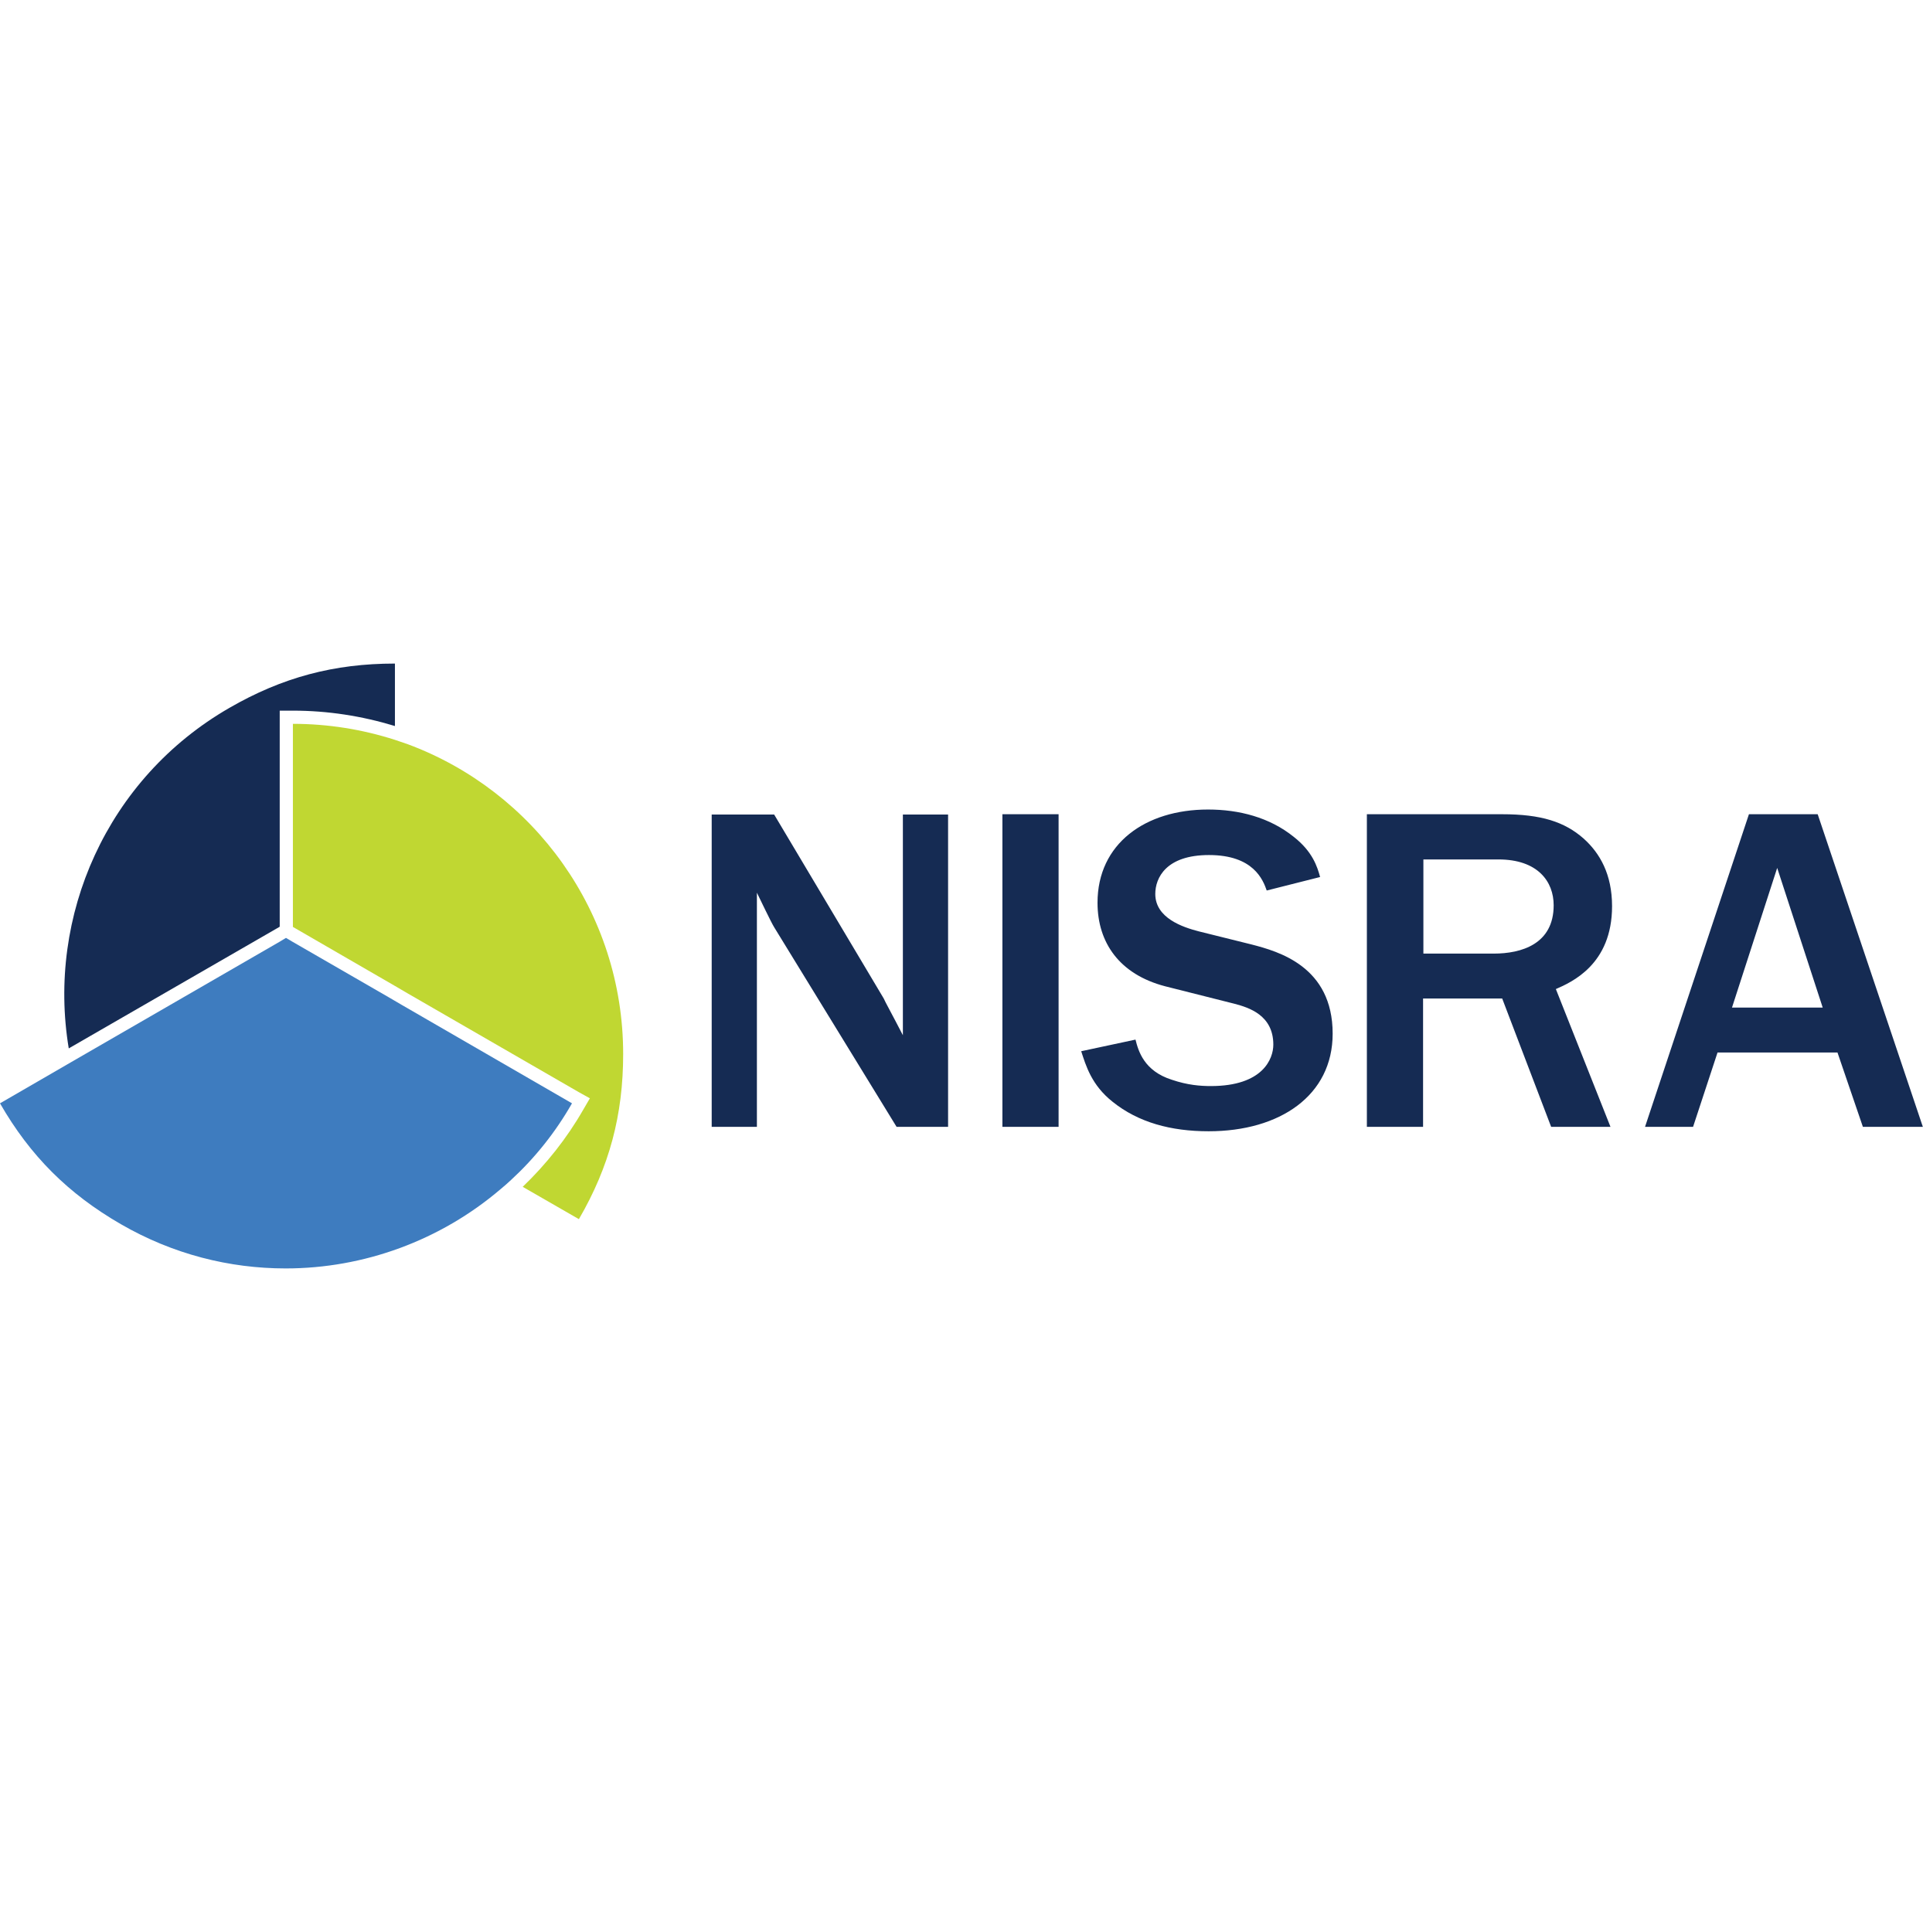
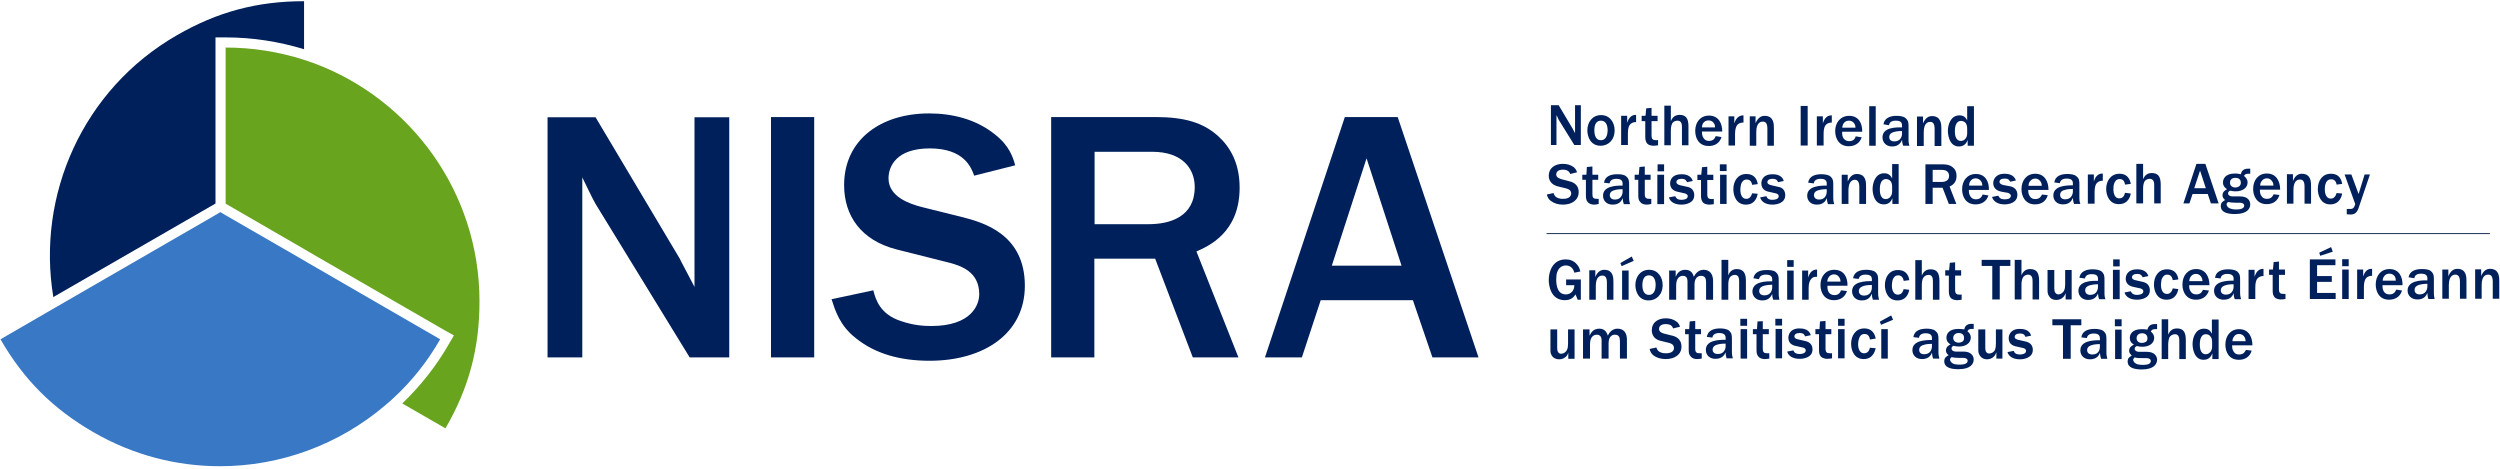
- <svg xmlns="http://www.w3.org/2000/svg" version="1.2" viewBox="0 0 612.5 615.5" width="612.5" height="615.5" id="svg9">
-   <defs id="defs9" />
-   <style id="style1">.a{fill:#152b53}.b{fill:none;stroke:#152b53;stroke-width:.4}.c{fill:#3e7cbf}.d{fill:#c0d732}</style>
-   <g id="g1" transform="translate(0,211.4)">
-     <path class="c" d="m 0,140.1 c 9.6,16.7 21.7,28.8 38.5,38.5 16.6,9.6 34.6,14.1 52.5,14.1 24.9,0 49.3,-8.9 68.5,-25.3 q 1.7,-1.4 3.3,-2.9 c 7.5,-6.9 14.1,-15.1 19.4,-24.4 l -54.3,-31.4 -4.1,-2.4 -30.5,-17.6 -2.2,-1.3 -2,1.2 -66.3,38.3 -3.8,2.2 z" id="path6" />
-     <path class="a" d="m 89,83.9 0.1,-0.1 V 19.2 15 h 4.2 c 11.1,0 22,1.7 32.5,4.9 V 0 C 106.4,0 89.9,4.4 73.1,14.1 34,36.6 14.9,80.5 21.9,122.6 Z" id="path7" />
-     <path class="d" d="M 129.9,25.7 Q 127.8,25 125.8,24.3 C 115.5,21 104.6,19.2 93.3,19.2 v 64.7 l 32.5,18.8 4.1,2.4 54.4,31.4 3.6,2 -2.1,3.6 c -5.2,9.1 -11.8,17.4 -19.3,24.6 l 17.9,10.3 c 9.7,-16.7 14.1,-33.2 14.1,-52.6 0,-45.2 -28.5,-83.8 -68.6,-98.7 z" id="path8" />
-     <path fill-rule="evenodd" class="a" d="M 302,147.6 H 285.6 L 246.6,84 c -1,-1.6 -4.6,-9.2 -5.5,-11 v 74.6 H 226.7 V 48.1 h 19.9 l 34.9,58.6 c 0.3,0.8 2.7,5.1 6.1,11.7 V 48.1 H 302 Z m 17.3,0 V 48 h 17.9 v 99.6 z m 42.4,-27.8 c 0.9,3.6 2.7,10 11.6,12.8 5,1.7 9.1,2 12.4,2 16.6,0 19.9,-8.7 19.9,-13.2 0,-9.4 -7.8,-11.8 -12.3,-13 l -22.2,-5.6 C 356.6,99 349.6,88.9 349.6,76.2 c 0,-18.8 15.2,-29.7 35.2,-29.7 9.9,0 19.6,2.5 27.3,8.7 6,4.7 7.5,9.5 8.4,12.8 l -17,4.3 C 402.3,68.9 399.3,61 385.1,61 371.4,61 368,68.3 368,73.4 c 0,7.7 8.8,10.6 13.8,11.9 l 16.9,4.2 c 8.5,2.2 25.8,7 25.8,28.4 0,19.7 -16.8,31.1 -39.5,31.1 -12,0 -22.4,-2.8 -30.6,-9.4 -6.7,-5.3 -8.5,-11.5 -10,-16.1 z m 132.4,27.8 -15.6,-40.9 h -25.2 v 40.9 H 435.4 V 48 h 43.1 c 12.4,0 19.9,2.4 26,7.8 5.1,4.6 9,11.3 9,21.5 0,18.6 -12.9,24.2 -17.9,26.4 L 513,147.6 Z M 453.4,92.4 h 22.4 c 8.8,0 19.1,-3 19.1,-15.4 0,-7.5 -5,-14.6 -17.6,-14.6 h -23.9 z m 159.1,55.2 h -19.1 l -8.1,-23.7 h -38.2 l -7.8,23.7 H 524 L 557.1,48 H 579 Z m -31.9,-38 -14.5,-44.5 -14.4,44.5 z" id="path9" />
-   </g>
+ <svg xmlns="http://www.w3.org/2000/svg" version="1.2" viewBox="0 0 1036 194" width="1036" height="194">
+   <style>.a{fill:#00205b}.b{fill:none;stroke:#152b53;stroke-width:.4}.c{fill:#3878c5}.d{fill:#68a41e}
+   </style>
+   <path fill-rule="evenodd" class="a" d="m641 80.6c0.2 0.7 0.5 1.8 1.6 2.6 1.4 1.1 3.1 1.6 5.1 1.6 3.7 0 6.5-1.9 6.5-5.2 0-3.5-2.9-4.3-4.3-4.6l-2.7-0.7c-0.9-0.3-2.3-0.7-2.3-2 0-0.8 0.5-2 2.8-2 2.3 0 2.8 1.3 3 1.8l2.8-0.7c-0.1-0.5-0.4-1.3-1.3-2.1-1.3-1-2.9-1.4-4.6-1.4-3.3 0-5.8 1.8-5.8 4.9 0 2.1 1.2 3.7 3.6 4.4l3.7 0.9c0.7 0.2 2 0.6 2 2.1 0 0.8-0.6 2.2-3.3 2.2-0.5 0-1.2 0-2.1-0.3-1.4-0.5-1.7-1.5-1.9-2.1zm21.5 1.8c-0.3 0-0.4 0-0.6 0-1.5 0-2-0.3-2-2v-5.9h2.4v-2.1h-2.4v-3.4l-2.3 0.2-0.2 3.2h-1.7v2.1h1.5v6.3c0 1.4 0.1 2.2 0.8 3 0.6 0.7 1.7 1 2.6 1 0.5 0 1.3-0.1 1.9-0.3zm12.6-5.8c0-1.5 0-2.5-1.2-3.5-0.9-0.8-2.4-0.9-3.7-0.9-2.5 0-5.1 0.7-5.5 3.5l2.3 0.3c0.1-0.5 0.4-1.9 2.8-1.9 1.3 0 2.6 0.3 2.6 1.9v0.9c-2.6 0-8.1 0.1-8.1 4.2 0 2 1.4 3.7 4 3.7 2.9 0 3.8-1.8 4.1-2.7 0.1 1 0.2 1.5 0.5 2.5h2.6c-0.1-0.4-0.4-1.3-0.4-2.5zm-2.7 2.9c0 0.9-0.5 3.2-3.2 3.2-1.9 0-2.1-1.4-2.1-1.8 0-1.6 1.5-2 2-2.1 0.5-0.2 1.6-0.4 3.3-0.4zm11.9 2.9c-0.3 0-0.5 0-0.7 0-1.4 0-2-0.3-2-2v-5.9h2.4v-2.1h-2.4v-3.4l-2.2 0.2-0.3 3.2h-1.7v2.1h1.5v6.3c0 1.4 0.1 2.2 0.9 3 0.5 0.7 1.6 1 2.6 1 0.5 0 1.3-0.1 1.9-0.3zm5.3 2.2v-12.2h-2.8v12.2zm0-13.6v-2.9h-2.7v2.9zm2 10.8c0.5 1.8 2.3 3 5.2 3 1.7 0 5.3-0.6 5.3-3.9 0-1.9-1.1-3.2-3-3.5l-2.7-0.6c-0.9-0.2-1.7-0.6-1.7-1.3 0-0.8 0.7-1.4 2.2-1.4 1.7 0 2 1 2.2 1.4l2.4-0.5c-0.8-2.5-3.3-2.8-4.7-2.8-4 0-4.7 2.5-4.7 3.8 0 2.9 2.6 3.4 3.7 3.6l2.2 0.5c0.5 0.1 1.4 0.4 1.4 1.2 0 1.4-2 1.5-2.6 1.5-1.9 0-2.3-0.9-2.6-1.5zm18.6 0.6c-0.3 0.1-0.5 0.1-0.7 0.1-1.4 0-2-0.3-2-2v-5.9h2.5v-2.2h-2.5v-3.3l-2.2 0.2-0.3 3.1h-1.6v2.2h1.5v6.3c0 1.3 0.1 2.1 0.8 3 0.5 0.6 1.7 0.9 2.6 0.9 0.5 0 1.3-0.1 1.9-0.2zm5.3 2.1v-12.1h-2.7v12.1zm0-13.6v-2.8h-2.8v2.8zm10.6 9.2c-0.4 1.3-1.1 2.3-2.4 2.3-2.5 0-2.5-3.3-2.5-3.8 0-0.6 0.1-1.5 0.3-2.3 0.3-0.7 0.8-1.9 2.3-1.9 1.2 0 2 0.6 2.3 2.2l2.3-0.3c-0.1-0.9-0.7-4.2-4.7-4.2-3.6 0-5.4 3-5.4 6.3 0 2.8 1.3 6.4 5.2 6.4 3.9 0 4.7-3.4 4.9-4.5zm3.3 1.7c0.5 1.8 2.3 3 5.1 3 1.7 0 5.3-0.6 5.3-3.9 0-1.9-1-3.2-3-3.5l-2.6-0.6c-1-0.2-1.8-0.6-1.8-1.3 0-0.8 0.7-1.4 2.2-1.4 1.7 0 2.1 1 2.2 1.4l2.4-0.5c-0.7-2.5-3.3-2.8-4.7-2.8-3.9 0-4.6 2.5-4.6 3.8 0 2.9 2.5 3.4 3.7 3.6l2.2 0.5c0.5 0.1 1.3 0.4 1.3 1.2 0 1.4-2 1.5-2.6 1.5-1.9 0-2.3-0.9-2.5-1.5zm30.3-5.2c0-1.5 0-2.4-1.2-3.5-0.9-0.7-2.4-0.9-3.7-0.9-2.5 0-5.1 0.7-5.5 3.5l2.3 0.3c0.1-0.5 0.4-1.9 2.8-1.9 1.3 0 2.6 0.3 2.6 1.9v0.9c-2.6 0-8.1 0.1-8.1 4.2 0 2 1.4 3.7 4 3.7 2.9 0 3.8-1.8 4.1-2.7 0.1 1 0.2 1.5 0.5 2.5h2.6c-0.1-0.4-0.4-1.3-0.4-2.5zm-2.7 2.9c0 0.9-0.5 3.2-3.1 3.2-2 0-2.2-1.4-2.2-1.8 0-1.6 1.5-2 2-2.1 0.6-0.2 1.6-0.4 3.3-0.4zm6.2 5h2.8v-5.7c0-4.1 2.1-4.3 2.7-4.3 0.4 0 1.8 0.1 1.8 2.9v7.1h2.8v-7.2c0-1.6 0.1-5.2-3.9-5.2-2.3 0-3.2 2.1-3.7 3.1v-2.8h-2.5zm23.6 0v-16.5h-2.7v6c-0.8-1.8-2.1-2.2-3.3-2.2-3.7 0-4.8 4.1-4.8 6.5 0 1.3 0.4 6.4 4.7 6.4 2.4 0 3.2-1.8 3.5-2.6v2.4zm-2.7-5.1c0 1.9-1.3 3.1-2.6 3.1-2.5 0-2.5-3.2-2.5-4.1 0-1 0.1-4.2 2.6-4.2 0.6 0 1.4 0.3 1.9 0.9 0.4 0.7 0.6 1.2 0.6 2.2zm26.6 5.1l-2.8-7.2c0.8-0.4 2.9-1.3 2.9-4.4 0-1.7-0.6-2.8-1.5-3.5-1-0.9-2.2-1.3-4.3-1.3h-7.1v16.4h3v-6.7h4.1l2.6 6.7zm-9.8-14.1h3.9c2.1 0 2.9 1.2 2.9 2.5 0 2-1.7 2.5-3.1 2.5h-3.7zm20.7 10.2c-0.3 0.7-0.8 2-2.8 2-1 0-1.7-0.4-2.2-1.1-0.7-1-0.7-2-0.7-2.8h8.3c0.1-3.5-1.5-6.6-5.4-6.6-3.6 0-5.7 2.8-5.7 6.3 0 3.1 1.5 6.3 5.6 6.3 2.3 0 4.5-1.1 5.3-3.7zm-5.6-3.7c0-0.6 0.1-1.2 0.5-1.8q0.8-1.2 2.2-1.2c1 0 1.7 0.5 2.2 1.1 0.5 0.7 0.5 1.3 0.6 1.9zm9.5 4.7c0.5 1.8 2.3 3.1 5.2 3.1 1.7 0 5.3-0.6 5.3-4 0-1.9-1.1-3.1-3-3.5l-2.7-0.5c-0.9-0.2-1.7-0.6-1.7-1.3 0-0.9 0.7-1.4 2.2-1.4 1.7 0 2 0.9 2.2 1.3l2.4-0.5c-0.8-2.5-3.3-2.8-4.7-2.8-3.9 0-4.7 2.6-4.7 3.9 0 2.8 2.6 3.4 3.7 3.6l2.3 0.4c0.4 0.1 1.3 0.5 1.3 1.2 0 1.5-2 1.5-2.6 1.5-1.9 0-2.3-0.9-2.6-1.5zm20.7-1c-0.3 0.6-0.8 1.9-2.8 1.9-0.9 0-1.7-0.3-2.2-1.1-0.7-0.9-0.7-1.9-0.7-2.7h8.4c0-3.5-1.6-6.7-5.5-6.7-3.6 0-5.7 2.8-5.7 6.4 0 3 1.6 6.3 5.6 6.3 2.4 0 4.5-1.1 5.3-3.8zm-5.6-3.6c0.1-0.7 0.1-1.2 0.6-1.8q0.8-1.2 2.2-1.2c0.9 0 1.6 0.4 2.1 1.1 0.5 0.7 0.6 1.2 0.6 1.9zm21.1-0.5c0-1.5 0-2.5-1.3-3.5-0.8-0.7-2.3-0.9-3.7-0.9-2.4 0-5 0.7-5.4 3.5l2.3 0.3c0.1-0.5 0.4-1.9 2.8-1.9 1.3 0 2.6 0.3 2.6 1.9v0.9c-2.6 0-8.1 0.1-8.1 4.2 0 2 1.4 3.7 4 3.7 2.9 0 3.7-1.8 4.1-2.7 0.1 1 0.1 1.5 0.5 2.5h2.6c-0.2-0.4-0.4-1.3-0.4-2.5zm-2.7 2.9c0 0.9-0.5 3.2-3.2 3.2-1.9 0-2.1-1.4-2.1-1.8 0-1.6 1.4-2 2-2.1 0.5-0.2 1.6-0.4 3.3-0.4zm6.2 5h2.8v-4.9c0-1.9 0.4-3.1 0.9-3.6 0.9-1 1.9-1 2.5-1v-3c-2.6-0.1-3.4 2.4-3.7 3.3v-2.9h-2.5zm15.4-4.5c-0.3 1.4-1 2.3-2.4 2.3-2.4 0-2.4-3.3-2.4-3.8 0-0.5 0-1.5 0.3-2.3 0.2-0.6 0.7-1.9 2.3-1.9 1.2 0 2 0.7 2.2 2.3l2.4-0.3c-0.2-1-0.8-4.2-4.7-4.2-3.6 0-5.5 3-5.5 6.3 0 2.8 1.4 6.3 5.2 6.3 4 0 4.8-3.3 5-4.4zm4.7 4.4h2.8v-5.8c0-1.4 0.1-2.2 0.5-3.1 0.3-0.8 1.3-1.3 2.2-1.3 1.9 0 1.9 1.8 1.9 2.8v7.4h2.7v-7.8c0-3.4-1.1-4.8-3.8-4.8-2.4 0-3.2 1.9-3.5 2.6v-6.4h-2.8zm28.6-16.4h-3.7l-5.4 16.4h2.5l1.3-3.9h6.3l1.3 3.9h3.2zm-4.6 10.1l2.4-7.3 2.4 7.3zm23.2-8.1h-0.8c-0.8 0-1.4 0.1-2 0.5-0.5 0.3-0.9 0.9-1.1 1.8-0.7-0.1-1.3-0.3-2.4-0.3-4.2 0-5 2.4-5 3.7 0 1.7 1.1 2.4 1.7 2.8-0.6 0.3-1.9 1-1.9 2.5 0 0.9 0.4 1.4 1.1 2-0.9 0.5-1.8 1-1.8 2.5 0 2.6 2.7 3.3 5.9 3.3 5.2 0 6.3-2.4 6.3-4 0-1.6-1.1-3.3-4.1-3.3h-3.1c-1.6 0-2-0.8-2-1.2 0-0.8 0.5-1 0.9-1.2 0.8 0.2 1.4 0.3 2.2 0.3 3 0 5-1.5 5-3.7 0-1.3-0.8-2.1-1.5-2.7 0.4-0.7 0.9-0.9 1.8-0.9h0.8zm-3.9 5.7c0 0.6-0.1 1.2-0.8 1.7-0.3 0.2-0.9 0.4-1.5 0.4-1.5 0-2.2-1-2.2-2 0-0.9 0.5-2 2.3-2 1.7 0 2.2 1.1 2.2 1.9zm-5.9 9.1c0-0.4 0.2-0.6 0.6-1 0.8 0.2 2 0.3 3 0.3h1.9c0.8 0 1.8 0.3 1.8 1.2 0 1.4-2 1.6-3.2 1.6-0.6 0-1.4 0-2.3-0.3-1-0.2-1.8-1-1.8-1.8zm19.5-4.2c-0.3 0.6-0.8 1.9-2.8 1.9-0.9 0-1.7-0.3-2.2-1.1-0.7-0.9-0.7-1.9-0.7-2.7h8.4c0-3.5-1.6-6.7-5.5-6.7-3.6 0-5.7 2.8-5.7 6.4 0 3 1.6 6.3 5.6 6.3 2.4 0 4.5-1.1 5.3-3.8zm-5.6-3.6c0.1-0.7 0.1-1.2 0.6-1.8q0.8-1.2 2.2-1.2c0.9 0 1.6 0.4 2.1 1.1 0.5 0.7 0.6 1.2 0.6 1.9zm11.1 7.5h2.7v-5.7c0-4.2 2.1-4.3 2.7-4.3 0.5 0 1.9 0 1.9 2.8v7.2h2.7v-7.2c0-1.6 0.1-5.2-3.9-5.2-2.2 0-3.2 2-3.6 3v-2.8h-2.5zm20.6-4.4c-0.4 1.3-1.1 2.3-2.4 2.3-2.5 0-2.5-3.4-2.5-3.8 0-0.6 0-1.5 0.3-2.3 0.2-0.7 0.8-1.9 2.3-1.9 1.2 0 2 0.6 2.3 2.2l2.3-0.3c-0.2-1-0.7-4.2-4.7-4.2-3.6 0-5.4 3-5.4 6.3 0 2.8 1.3 6.4 5.1 6.4 4 0 4.8-3.4 5-4.5zm13.8-7.7h-2.2l-2.5 8.1-3-8.1h-2.8l4.1 11.4c0.1 0.2 0.3 0.7 0.3 0.8 0 0.3-0.4 1.4-0.8 1.7-0.5 0.5-1.1 0.4-2.7 0.4v2.2q1.3 0.1 1.6 0.1c1.1 0 2.5-0.3 3.3-2.7z" />
+   <path fill-rule="evenodd" class="a" d="m655.1 60.1h-2.7l-6.5-10.5c-0.1-0.3-0.7-1.6-0.9-1.9v12.4h-2.3v-16.5h3.2l5.8 9.7c0.1 0.1 0.5 0.9 1 1.9v-11.6h2.4zm8.2 0.3c-4.1 0-5.5-3.6-5.5-6.4 0-3.3 2-6.3 5.7-6.3 3.6 0 5.6 3 5.6 6.3 0 4.1-2.7 6.4-5.8 6.4zm0.1-10.4c-2.2 0-2.7 2.1-2.7 4 0 0.7 0 4.1 2.7 4.1 2.5 0 2.8-2.9 2.8-4.1 0-2.1-0.7-4-2.8-4zm8.4-2h2.5v2.9c0.3-0.9 1.1-3.4 3.7-3.3v3c-0.6 0-1.6 0-2.5 1-0.5 0.5-0.9 1.7-0.9 3.6v4.9h-2.8zm15.3 12.2c-0.6 0.1-1.4 0.2-1.9 0.2-0.9 0-2.1-0.3-2.6-0.9-0.7-0.9-0.8-1.7-0.8-3v-6.3h-1.5v-2.2h1.6l0.3-3.1 2.2-0.2v3.3h2.5v2.2h-2.5v5.9c0 1.7 0.6 2 2 2 0.2 0 0.4 0 0.7-0.1zm2.6-16.4h2.7v6.4c0.3-0.7 1.1-2.6 3.6-2.6 2.6 0 3.7 1.4 3.7 4.8v7.8h-2.7v-7.4c0-1 0-2.8-1.9-2.8-0.9 0-1.9 0.5-2.2 1.3-0.4 0.9-0.5 1.7-0.5 3.1v5.8h-2.7zm23.7 13c-0.8 2.6-2.9 3.7-5.3 3.7-4.1 0-5.6-3.2-5.6-6.3 0-3.5 2.1-6.3 5.7-6.3 3.9 0 5.5 3.1 5.5 6.6h-8.4c0 0.8 0 1.8 0.7 2.8 0.5 0.7 1.2 1.1 2.2 1.1 2 0 2.5-1.3 2.8-2zm-2.7-4c0-0.6 0-1.2-0.6-1.9-0.4-0.6-1.1-1-2.1-1q-1.4 0-2.2 1.1c-0.4 0.7-0.5 1.2-0.5 1.8zm5.6-4.6h2.4v2.9c0.3-0.9 1.2-3.4 3.8-3.3v3c-0.7 0-1.7 0-2.6 1-0.4 0.5-0.9 1.7-0.9 3.6v4.9h-2.7zm8.8 0h2.4v2.8c0.5-1 1.5-3 3.7-3 4 0 3.9 3.6 3.9 5.2v7.2h-2.7v-7.2c0-2.8-1.4-2.8-1.9-2.8-0.6 0-2.7 0.1-2.7 4.3v5.7h-2.7zm21.1 12.1v-16.4h2.9v16.4zm6.7-12.1h2.5v2.9c0.3-0.9 1.1-3.4 3.7-3.3v3c-0.6 0-1.6 0-2.5 1-0.5 0.5-0.9 1.7-0.9 3.6v4.9h-2.8zm18.6 8.7c-0.9 2.6-3 3.7-5.4 3.7-4 0-5.6-3.2-5.6-6.3 0-3.5 2.2-6.3 5.8-6.3 3.9 0 5.5 3.1 5.4 6.6h-8.3c0 0.9-0.1 1.8 0.6 2.8 0.6 0.7 1.3 1.1 2.3 1.1 2 0 2.5-1.3 2.7-2zm-2.6-4c0-0.6-0.1-1.2-0.6-1.9-0.5-0.6-1.2-1-2.1-1q-1.4 0-2.2 1.1c-0.4 0.7-0.5 1.2-0.6 1.8zm5.7 7.5v-16.4h2.7v16.4zm16.3-2.4c0 1.1 0.2 2 0.4 2.4h-2.6c-0.4-1-0.4-1.4-0.5-2.4-0.4 0.8-1.2 2.7-4.1 2.7-2.6 0-4-1.8-4-3.8 0-4.1 5.5-4.2 8.1-4.1v-0.9c0-1.6-1.3-1.9-2.6-1.9-2.4 0-2.7 1.3-2.8 1.9l-2.3-0.4c0.4-2.7 3-3.5 5.4-3.5 1.4 0 2.9 0.2 3.7 0.9 1.3 1.1 1.3 2.1 1.3 3.6zm-2.7-3.7c-1.7 0-2.8 0.2-3.3 0.4-0.6 0.1-2 0.6-2 2.1 0 0.5 0.2 1.8 2.1 1.8 2.7 0 3.2-2.2 3.2-3.2zm6.2-6h2.5v2.8c0.5-1 1.4-3 3.7-3 3.9 0 3.9 3.6 3.9 5.2v7.2h-2.8v-7.2c0-2.8-1.4-2.8-1.8-2.8-0.6 0-2.7 0.1-2.7 4.3v5.7h-2.8zm21 12.1v-2.4c-0.3 0.8-1.1 2.7-3.6 2.7-4.2 0-4.6-5.2-4.6-6.5 0-2.4 1.1-6.4 4.8-6.4 1.2 0 2.4 0.4 3.2 2.1v-5.9h2.8v16.4zm-0.2-7.1c0-1.1-0.2-1.6-0.6-2.3-0.5-0.6-1.3-0.9-1.9-0.9-2.5 0-2.6 3.2-2.6 4.3 0 0.8 0 4 2.5 4 1.3 0 2.6-1.1 2.6-3.1z" />
+   <path fill-rule="evenodd" class="a" d="m652.5 136.5h-2.7v5.9c0 1.1-0.1 1.8-0.4 2.5-0.4 1-1.5 1.7-2.4 1.7-1.3 0-1.7-1.1-1.7-2.4v-7.7h-2.8v8.5c0 1.1 0.1 1.6 0.6 2.4 0.7 1.1 1.9 1.5 3 1.5 1.3 0 2.1-0.5 2.6-0.9 0.8-0.6 1-1.3 1.2-1.9v2.6h2.6zm3.5 12.1h2.9v-5.9c0-3 1.4-4 2.8-4 1.7 0 2 1.4 2 2.3v7.6h2.9v-6.3c0-2.7 1.3-3.6 2.6-3.6 1.8 0 2.1 1.2 2.1 2.8v7.1h2.9v-7.9c0-2.6-1.2-4.5-3.9-4.5-2.1 0-3.4 1.5-4 2.9-0.3-0.8-0.9-2.9-3.5-2.9-2.7 0-3.5 1.8-4.1 2.9v-2.6h-2.7zm27.6-4c0.2 0.8 0.5 1.8 1.6 2.7 1.4 1 3.1 1.5 5.1 1.5 3.7 0 6.5-1.9 6.5-5.1 0-3.6-2.8-4.4-4.2-4.7l-2.8-0.7c-0.9-0.2-2.3-0.7-2.3-2 0-0.8 0.5-2 2.8-2 2.4 0 2.9 1.3 3 1.8l2.9-0.7c-0.2-0.5-0.4-1.3-1.4-2.1-1.3-1-2.9-1.4-4.5-1.4-3.3 0-5.8 1.8-5.8 4.9 0 2.1 1.1 3.8 3.5 4.4l3.7 0.9c0.7 0.2 2 0.6 2 2.2 0 0.7-0.5 2.1-3.3 2.1-0.5 0-1.2 0-2-0.3-1.5-0.5-1.8-1.5-2-2.1zm21.6 1.8c-0.3 0-0.5 0-0.7 0-1.4 0-2-0.3-2-1.9v-6h2.4v-2.1h-2.4v-3.4l-2.3 0.2-0.2 3.2h-1.7v2.1h1.5v6.3c0 1.4 0.1 2.2 0.9 3 0.5 0.7 1.6 1 2.5 1 0.6 0 1.3-0.1 2-0.2zm12.5-5.8c0-1.6 0-2.5-1.2-3.6-0.9-0.7-2.4-0.9-3.7-0.9-2.5 0-5 0.7-5.5 3.5l2.3 0.3c0.1-0.5 0.4-1.9 2.9-1.9 1.2 0 2.6 0.4 2.6 1.9v0.9c-2.7 0-8.2 0.1-8.2 4.2 0 2 1.4 3.7 4 3.7 2.9 0 3.8-1.8 4.2-2.7 0 1 0.1 1.5 0.4 2.5h2.6c-0.1-0.4-0.4-1.3-0.4-2.5zm-2.6 2.9c0 0.9-0.5 3.2-3.2 3.2-2 0-2.2-1.3-2.2-1.8 0-1.5 1.5-2 2-2.1 0.6-0.2 1.6-0.4 3.4-0.4zm8.9 5.1v-12.2h-2.7v12.2zm0-13.6v-2.9h-2.8v2.9zm9.2 11.4c-0.3 0-0.4 0-0.7 0-1.4 0-2-0.3-2-1.9v-6h2.5v-2.1h-2.5v-3.3l-2.2 0.1-0.2 3.2h-1.7v2.1h1.5v6.3c0 1.4 0.1 2.2 0.8 3 0.6 0.7 1.7 1 2.6 1 0.5 0 1.3-0.1 1.9-0.2zm5.3 2.1v-12.2h-2.7v12.2zm0-13.6v-2.8h-2.8v2.8zm2.1 10.8c0.5 1.8 2.3 3 5.2 3 1.6 0 5.3-0.5 5.3-3.9 0-1.9-1.1-3.1-3.1-3.5l-2.6-0.6c-1-0.2-1.8-0.5-1.8-1.3 0-0.8 0.7-1.4 2.2-1.4 1.8 0 2.1 1 2.2 1.4l2.4-0.5c-0.7-2.5-3.2-2.8-4.7-2.8-3.9 0-4.6 2.6-4.6 3.9 0 2.8 2.5 3.3 3.7 3.5l2.2 0.5c0.5 0.1 1.3 0.4 1.3 1.2 0 1.4-2 1.5-2.5 1.5-2 0-2.4-0.9-2.6-1.5zm18.6 0.7c-0.3 0-0.5 0-0.7 0-1.4 0-2-0.3-2-2v-5.9h2.4v-2.1h-2.4v-3.4l-2.3 0.2-0.2 3.2h-1.7v2.1h1.5v6.3c0 1.4 0.1 2.2 0.8 3 0.6 0.6 1.7 0.9 2.6 0.9 0.5 0 1.3-0.1 2-0.2zm5.2 2.1v-12.1h-2.7v12.1zm0-13.5v-2.9h-2.7v2.9zm10.5 9.1c-0.3 1.4-1.1 2.3-2.4 2.3-2.5 0-2.5-3.3-2.5-3.8 0-0.6 0.1-1.5 0.4-2.3 0.2-0.7 0.7-1.9 2.3-1.9 1.1 0 2 0.7 2.2 2.3l2.4-0.4c-0.2-0.9-0.8-4.2-4.8-4.2-3.5 0-5.4 3-5.4 6.4 0 2.7 1.3 6.3 5.2 6.3 3.9 0 4.7-3.4 5-4.5zm7.4 4.5v-12.2h-2.7v12.2zm1.4-17.9l-4.7 2.6 0.5 1.3 5-2.1zm19.6 10c0-1.6 0-2.5-1.3-3.6-0.8-0.7-2.3-0.9-3.6-0.9-2.5 0-5.1 0.7-5.5 3.5l2.3 0.3c0.1-0.5 0.4-1.9 2.8-1.9 1.3 0 2.6 0.4 2.6 1.9v0.9c-2.6 0-8.1 0.1-8.1 4.2 0 2 1.4 3.7 4 3.7 2.9 0 3.8-1.8 4.1-2.7 0.1 1 0.1 1.5 0.5 2.5h2.6c-0.1-0.4-0.4-1.3-0.4-2.5zm-2.7 2.9c0 0.9-0.5 3.2-3.2 3.2-1.9 0-2.1-1.3-2.1-1.8 0-1.5 1.4-2 2-2.1 0.5-0.2 1.6-0.4 3.3-0.4zm17.3-9.4h-0.8c-0.8 0-1.5 0.1-2 0.5-0.6 0.3-0.9 0.9-1.1 1.8-0.7-0.1-1.3-0.2-2.4-0.2-4.3 0-5 2.4-5 3.6 0 1.7 1 2.4 1.7 2.8-0.7 0.4-1.9 1-1.9 2.6 0 0.8 0.4 1.3 1.1 1.9-0.9 0.5-1.8 1-1.8 2.5 0 2.6 2.7 3.3 5.9 3.3 5.2 0 6.3-2.4 6.3-4 0-1.6-1.2-3.3-4.1-3.3h-3.1c-1.6 0-2-0.8-2-1.2 0-0.8 0.5-1 0.8-1.2 0.9 0.2 1.4 0.3 2.3 0.3 2.9 0 4.9-1.5 4.9-3.7 0-1.3-0.7-2.1-1.4-2.6 0.4-0.8 0.9-1 1.8-1h0.8zm-4 5.7c0 0.6 0 1.2-0.7 1.7-0.4 0.2-0.9 0.4-1.5 0.4-1.5 0-2.3-0.9-2.3-2 0-0.8 0.6-2 2.3-2 1.8 0 2.2 1.2 2.2 1.9zm-5.8 9.1c0-0.3 0.2-0.6 0.6-1 0.8 0.2 2 0.3 2.9 0.3h2c0.8 0 1.8 0.3 1.8 1.2 0 1.4-2 1.6-3.2 1.6-0.6 0-1.4 0-2.3-0.2-1-0.3-1.8-1.1-1.8-1.9zm21.7-12.5h-2.7v5.8c0 1.2-0.1 1.8-0.3 2.5-0.4 1.1-1.6 1.7-2.4 1.7-1.3 0-1.7-1-1.7-2.3v-7.7h-2.9v8.5c0 1.1 0.2 1.6 0.7 2.4 0.7 1.1 1.8 1.5 2.9 1.5 1.4 0 2.2-0.6 2.6-0.9 0.8-0.7 1-1.3 1.3-2v2.6h2.5zm2.1 9.4c0.5 1.8 2.3 3 5.2 3 1.6 0 5.3-0.6 5.3-3.9 0-1.9-1.1-3.1-3.1-3.5l-2.6-0.6c-1-0.2-1.8-0.5-1.8-1.3 0-0.8 0.7-1.4 2.2-1.4 1.8 0 2.1 1 2.2 1.4l2.4-0.5c-0.7-2.5-3.2-2.8-4.7-2.8-3.9 0-4.6 2.6-4.6 3.9 0 2.8 2.5 3.3 3.7 3.5l2.2 0.5c0.5 0.1 1.3 0.4 1.3 1.2 0 1.4-2 1.5-2.5 1.5-2 0-2.4-0.9-2.6-1.5zm26.2 2.8v-13.9h4.4v-2.5h-12v2.5h4.4v13.9zm14.8-7.9c0-1.6 0-2.5-1.2-3.6-0.9-0.7-2.4-0.9-3.7-0.9-2.5 0-5.1 0.7-5.5 3.5l2.3 0.3c0.1-0.5 0.4-1.9 2.9-1.9 1.2 0 2.5 0.4 2.5 1.9v0.9c-2.6 0-8.1 0.1-8.1 4.2 0 2 1.4 3.7 4 3.7 2.9 0 3.8-1.8 4.1-2.7 0.1 1 0.2 1.5 0.5 2.5h2.6c-0.1-0.4-0.4-1.3-0.4-2.5zm-2.7 2.9c0 1-0.4 3.2-3.1 3.2-2 0-2.2-1.3-2.2-1.8 0-1.5 1.5-2 2-2.1 0.6-0.2 1.6-0.4 3.3-0.4zm9 5.1v-12.2h-2.7v12.2zm0-13.6v-2.9h-2.8v2.9zm14.7-0.9h-0.9c-0.7 0-1.4 0.1-2 0.5-0.5 0.4-0.9 0.9-1.1 1.8-0.7-0.1-1.3-0.2-2.3-0.2-4.3 0-5 2.4-5 3.6 0 1.7 1 2.4 1.7 2.8-0.7 0.4-2 1-2 2.6 0 0.8 0.5 1.3 1.1 2-0.8 0.4-1.7 0.9-1.7 2.4 0 2.6 2.7 3.3 5.9 3.3 5.1 0 6.3-2.4 6.3-4 0-1.6-1.2-3.3-4.2-3.3h-3.1c-1.6 0-2-0.8-2-1.2 0-0.7 0.5-1 0.9-1.2 0.8 0.2 1.4 0.3 2.3 0.3 2.9 0 4.9-1.5 4.9-3.7 0-1.3-0.8-2.1-1.4-2.6 0.3-0.7 0.8-1 1.7-1h0.9zm-4 5.7c0 0.6 0 1.2-0.7 1.7-0.4 0.2-1 0.4-1.6 0.4-1.5 0-2.2-0.9-2.2-2 0-0.8 0.5-2 2.3-2 1.7 0 2.2 1.2 2.2 1.9zm-5.9 9.1c0-0.3 0.2-0.6 0.6-1 0.8 0.3 2.1 0.3 3 0.3h1.9c0.9 0 1.8 0.4 1.8 1.2 0 1.4-1.9 1.6-3.1 1.6-0.7 0-1.5 0-2.3-0.2-1.1-0.3-1.9-1.1-1.9-1.9zm11.8-0.3h2.7v-5.9c0-1.4 0.2-2.2 0.5-3.1 0.4-0.7 1.3-1.3 2.3-1.3 1.8 0 1.8 1.8 1.8 2.9v7.4h2.7v-7.9c0-3.4-1.1-4.8-3.7-4.8-2.5 0-3.3 1.9-3.6 2.6v-6.4h-2.7zm23.6 0v-16.4h-2.8v5.9c-0.8-1.7-2-2.1-3.2-2.1-3.8 0-4.8 4-4.8 6.4 0 1.3 0.4 6.5 4.6 6.5 2.5 0 3.3-1.9 3.6-2.7v2.4zm-2.7-5.1c0 2-1.4 3.1-2.6 3.1-2.5 0-2.5-3.2-2.5-4.1 0-1 0.1-4.2 2.5-4.2 0.7 0 1.5 0.3 1.9 0.9 0.5 0.7 0.7 1.2 0.7 2.2zm14 1.3c-0.3 0.6-0.8 1.9-2.8 1.9-1 0-1.7-0.3-2.2-1.1-0.7-0.9-0.7-1.9-0.7-2.7h8.4c0-3.5-1.6-6.7-5.5-6.7-3.6 0-5.7 2.8-5.7 6.4 0 3.1 1.5 6.3 5.6 6.3 2.4 0 4.5-1.1 5.3-3.8zm-5.6-3.6c0.1-0.7 0.1-1.2 0.6-1.8q0.7-1.2 2.1-1.2c1 0 1.7 0.4 2.2 1.1 0.5 0.7 0.5 1.3 0.6 1.9z" />
+   <path fill-rule="evenodd" class="a" d="m655.1 115.8h-6.1v2.4h3.4c0 2.4-1.6 3.8-3.5 3.8-3.3 0-4-3.3-4-6.2 0-2.7 0.6-3.7 1.2-4.5 0.5-0.6 1.4-1.3 2.8-1.3 2.7 0 3.3 2.3 3.5 3l2.5-0.5c-0.2-0.7-0.4-1.8-1.4-2.9-1.4-1.7-3.2-2.1-4.7-2.1-5.3 0-7 4.9-7 8.5 0 1.9 0.6 8.4 6.7 8.4 1.6 0 3.2-0.5 4.4-2.4l0.9 2.2h1.3zm3.5 8.4h2.7v-5.7c0-4.2 2.1-4.3 2.7-4.3 0.5 0 1.9 0 1.9 2.8v7.2h2.7v-7.2c0-1.6 0.1-5.2-3.8-5.2-2.3 0-3.3 2-3.7 3v-2.8h-2.5zm16.3 0v-12.1h-2.7v12.1zm1.3-17.9l-4.7 2.7 0.5 1.3 5-2.2zm12.8 11.8c0-3.3-2-6.3-5.6-6.3-3.7 0-5.7 3-5.7 6.3 0 2.8 1.4 6.4 5.5 6.4 3.1 0 5.8-2.3 5.8-6.4zm-2.9 0c0 1.3-0.3 4.1-2.8 4.1-2.7 0-2.7-3.4-2.7-4 0-1.9 0.5-4.1 2.7-4.1 2.1 0 2.8 1.9 2.8 4zm5.6 6.1h2.9v-5.9c0-3 1.4-4 2.8-4 1.7 0 1.9 1.4 1.9 2.4v7.5h2.9v-6.3c0-2.7 1.4-3.6 2.7-3.6 1.8 0 2.1 1.3 2.1 2.8v7.1h2.9v-7.8c0-2.7-1.3-4.6-3.9-4.6-2.2 0-3.4 1.6-4.1 2.9-0.2-0.8-0.8-2.9-3.5-2.9-2.6 0-3.5 1.8-4 2.9v-2.6h-2.7zm21.7 0h2.8v-5.8c0-1.5 0.1-2.3 0.5-3.2 0.3-0.7 1.3-1.3 2.2-1.3 1.8 0 1.8 1.9 1.8 2.9v7.4h2.8v-7.9c0-3.3-1.2-4.8-3.8-4.8-2.5 0-3.3 2-3.5 2.7v-6.5h-2.8zm23.7-7.9c0-1.5 0-2.5-1.3-3.6-0.8-0.7-2.4-0.8-3.7-0.8-2.5 0-5 0.7-5.5 3.4l2.3 0.4c0.2-0.6 0.5-1.9 2.9-1.9 1.2 0 2.6 0.3 2.6 1.9v0.9c-2.6-0.1-8.2 0.1-8.2 4.2 0 1.9 1.4 3.7 4.1 3.7 2.9 0 3.7-1.9 4.1-2.7 0 1 0.1 1.5 0.4 2.4h2.6c-0.1-0.4-0.3-1.3-0.3-2.4zm-2.7 2.8c0 1-0.5 3.3-3.2 3.3-2 0-2.2-1.4-2.2-1.8 0-1.6 1.5-2 2-2.2 0.6-0.1 1.6-0.4 3.4-0.4zm8.9 5.1v-12.1h-2.7v12.1zm0-13.6v-2.8h-2.7v2.8zm3.5 13.6h2.7v-4.9c0-1.9 0.5-3.1 1-3.6 0.8-1.1 1.8-1 2.5-1v-3c-2.6-0.1-3.4 2.4-3.7 3.3v-2.9h-2.5zm16.1-3.9c-0.2 0.7-0.8 2-2.7 2-1 0-1.8-0.4-2.3-1.1-0.7-1-0.6-2-0.6-2.8h8.3c0.1-3.5-1.5-6.6-5.5-6.6-3.5 0-5.7 2.7-5.7 6.3 0 3.1 1.6 6.3 5.6 6.3 2.4 0 4.5-1.1 5.4-3.8zm-5.7-3.6c0.1-0.7 0.2-1.2 0.6-1.8q0.8-1.2 2.2-1.2c0.9 0 1.6 0.4 2.1 1.1 0.5 0.7 0.6 1.3 0.6 1.9zm21.1-0.4c0-1.6 0-2.5-1.2-3.6-0.9-0.7-2.4-0.9-3.7-0.9-2.5 0-5 0.7-5.5 3.5l2.3 0.3c0.2-0.5 0.5-1.8 2.9-1.8 1.2 0 2.6 0.3 2.6 1.8v0.9c-2.7 0-8.2 0.1-8.2 4.2 0 2 1.4 3.8 4 3.8 3 0 3.8-1.9 4.2-2.8 0 1 0.1 1.5 0.4 2.5h2.6c-0.1-0.4-0.4-1.3-0.4-2.5zm-2.6 2.9c0 1-0.5 3.3-3.2 3.3-2 0-2.2-1.4-2.2-1.9 0-1.5 1.5-1.9 2-2.1 0.6-0.2 1.6-0.4 3.4-0.4zm13.2 0.6c-0.4 1.4-1.1 2.3-2.4 2.3-2.5 0-2.5-3.3-2.5-3.8 0-0.6 0.1-1.5 0.3-2.3 0.3-0.7 0.8-1.9 2.3-1.9 1.2 0 2 0.7 2.3 2.3l2.3-0.3c-0.1-1-0.7-4.2-4.7-4.2-3.6 0-5.4 2.9-5.4 6.3 0 2.7 1.3 6.3 5.2 6.3 3.9 0 4.7-3.3 4.9-4.4zm4.8 4.4h2.7v-5.8c0-1.4 0.1-2.2 0.5-3.1 0.4-0.8 1.3-1.4 2.3-1.4 1.8 0 1.8 1.9 1.8 2.9v7.4h2.7v-7.8c0-3.4-1.1-4.8-3.7-4.8-2.5 0-3.3 1.9-3.6 2.6v-6.4h-2.7zm19.2-2.2c-0.3 0.1-0.4 0.1-0.7 0.1-1.4 0-2-0.3-2-2v-5.9h2.5v-2.2h-2.5v-3.3l-2.2 0.2-0.3 3.1h-1.6v2.2h1.5v6.3c0 1.3 0.1 2.1 0.8 3 0.6 0.6 1.7 0.9 2.6 0.9 0.5 0 1.3-0.1 1.9-0.2zm15.8 2.1v-13.9h4.4v-2.5h-11.9v2.5h4.4v13.9zm6.2 0h2.8v-5.8c0-1.4 0.1-2.2 0.5-3.1 0.3-0.8 1.3-1.4 2.2-1.4 1.9 0 1.9 1.9 1.9 2.9v7.4h2.7v-7.8c0-3.4-1.1-4.8-3.8-4.8-2.4 0-3.2 1.9-3.5 2.6v-6.4h-2.8zm23.6-12.2h-2.7v5.9c0 1.1-0.1 1.8-0.4 2.5-0.4 1-1.5 1.7-2.3 1.7-1.3 0-1.8-1.1-1.8-2.4v-7.7h-2.8v8.5c0 1.1 0.2 1.7 0.7 2.4 0.6 1.1 1.8 1.5 2.9 1.5 1.3 0 2.2-0.5 2.6-0.9 0.8-0.6 1-1.3 1.3-1.9v2.6h2.5zm13.6 4.2c0-1.5 0-2.5-1.2-3.6-0.9-0.7-2.4-0.9-3.7-0.9-2.5 0-5.1 0.8-5.5 3.5l2.3 0.3c0.1-0.5 0.4-1.8 2.8-1.8 1.3 0 2.6 0.3 2.6 1.8v1c-2.6-0.1-8.1 0-8.1 4.1 0 2 1.4 3.8 4 3.8 2.9 0 3.8-1.9 4.1-2.7 0.1 0.9 0.1 1.4 0.5 2.4h2.6c-0.2-0.4-0.4-1.3-0.4-2.4zm-2.7 2.8c0 1-0.5 3.3-3.2 3.3-1.9 0-2.1-1.4-2.1-1.9 0-1.5 1.4-1.9 2-2.1 0.5-0.1 1.6-0.4 3.3-0.4zm9 5.1v-12.2h-2.8v12.2zm0-13.6v-2.9h-2.7v2.9zm2 10.8c0.5 1.8 2.3 3 5.2 3 1.7 0 5.3-0.6 5.3-3.9 0-1.9-1.1-3.1-3-3.5l-2.6-0.6c-1-0.2-1.8-0.5-1.8-1.3 0-0.8 0.7-1.4 2.2-1.4 1.7 0 2 1 2.2 1.4l2.4-0.5c-0.8-2.5-3.3-2.8-4.7-2.8-3.9 0-4.7 2.5-4.7 3.9 0 2.8 2.6 3.3 3.7 3.5l2.3 0.5c0.4 0.1 1.3 0.4 1.3 1.2 0 1.4-2 1.5-2.6 1.5-1.9 0-2.3-0.9-2.6-1.5zm20-1.7c-0.4 1.4-1.1 2.3-2.4 2.3-2.5 0-2.5-3.3-2.5-3.8 0-0.5 0.1-1.5 0.3-2.3 0.3-0.6 0.8-1.9 2.3-1.9 1.2 0 2 0.7 2.3 2.3l2.3-0.3c-0.1-1-0.7-4.2-4.7-4.2-3.6 0-5.4 3-5.4 6.3 0 2.8 1.3 6.3 5.2 6.3 3.9 0 4.7-3.3 4.9-4.4zm12.5 0.6c-0.3 0.6-0.8 1.9-2.7 1.9-1 0-1.8-0.3-2.3-1.1-0.7-0.9-0.7-1.9-0.7-2.7h8.4c0-3.5-1.6-6.7-5.5-6.7-3.6 0-5.7 2.8-5.7 6.4 0 3.1 1.6 6.3 5.6 6.3 2.4 0 4.5-1.1 5.4-3.8zm-5.7-3.6c0.1-0.7 0.2-1.2 0.6-1.8q0.8-1.2 2.2-1.2c0.9 0 1.6 0.4 2.1 1.1 0.5 0.7 0.6 1.3 0.6 1.9zm21.1-0.5c0-1.5 0-2.4-1.2-3.5-0.9-0.7-2.4-0.9-3.7-0.9-2.5 0-5.1 0.7-5.5 3.5l2.3 0.3c0.1-0.5 0.4-1.9 2.8-1.9 1.3 0 2.6 0.4 2.6 1.9v0.9c-2.6 0-8.1 0.1-8.1 4.2 0 2 1.4 3.7 4 3.7 2.9 0 3.8-1.8 4.1-2.7 0.1 1 0.1 1.5 0.5 2.5h2.6c-0.1-0.4-0.4-1.3-0.4-2.5zm-2.7 2.9c0 0.9-0.5 3.2-3.2 3.2-1.9 0-2.1-1.3-2.1-1.8 0-1.5 1.5-2 2-2.1 0.5-0.2 1.6-0.4 3.3-0.4zm6.2 5h2.8v-4.9c0-1.9 0.4-3.1 0.9-3.6 0.9-1 1.9-1 2.5-1v-3c-2.6-0.1-3.4 2.4-3.7 3.3v-2.9h-2.5zm15.3-2.1c-0.3 0-0.5 0-0.7 0-1.4 0-2-0.3-2-2v-5.9h2.5v-2.2h-2.5v-3.3l-2.2 0.2-0.3 3.1h-1.6v2.2h1.5v6.3c0 1.4 0.1 2.1 0.8 3 0.5 0.6 1.7 0.9 2.6 0.9 0.5 0 1.3-0.1 1.9-0.2zm20.8 2.1v-2.5h-7.7v-4.6h6.1v-2.4h-6.1v-4.5h7.6v-2.4h-10.6v16.4zm-1.9-21.5l-4.9 2.3 0.4 1.3 5.2-1.7zm7.3 21.5v-12.2h-2.7v12.2zm0-13.6v-2.9h-2.7v2.9zm3.5 13.6h2.8v-5c0-1.8 0.4-3.1 0.9-3.6 0.9-1 1.9-1 2.5-1v-2.9c-2.6-0.2-3.4 2.3-3.7 3.2v-2.9h-2.5zm16.2-3.9c-0.3 0.7-0.8 2-2.8 2-1 0-1.7-0.3-2.3-1.1-0.6-1-0.6-1.9-0.6-2.7h8.3c0.1-3.6-1.5-6.7-5.4-6.7-3.6 0-5.7 2.8-5.7 6.4 0 3 1.5 6.3 5.5 6.3 2.4 0 4.6-1.1 5.4-3.8zm-5.6-3.7c0-0.6 0.1-1.1 0.5-1.7q0.8-1.2 2.2-1.2c1 0 1.7 0.4 2.2 1 0.5 0.8 0.5 1.3 0.5 1.9zm21.2-0.4c0-1.5 0-2.5-1.3-3.6-0.8-0.7-2.4-0.8-3.7-0.8-2.5 0-5 0.7-5.5 3.4l2.4 0.4c0.1-0.6 0.4-1.9 2.8-1.9 1.2 0 2.6 0.3 2.6 1.9v0.9c-2.6-0.1-8.2 0.1-8.2 4.2 0 2 1.5 3.7 4.1 3.7 2.9 0 3.7-1.8 4.1-2.7 0.1 1 0.1 1.5 0.4 2.5h2.6c-0.1-0.5-0.3-1.4-0.3-2.5zm-2.7 2.8c0 1-0.5 3.3-3.2 3.3-1.9 0-2.1-1.4-2.1-1.8 0-1.6 1.4-2 2-2.2 0.5-0.1 1.6-0.4 3.3-0.4zm6.2 5.1h2.7v-5.7c0-4.1 2.1-4.3 2.7-4.3 0.5 0 1.9 0.1 1.9 2.9v7.1h2.7v-7.2c0-1.6 0.1-5.2-3.8-5.2-2.3 0-3.3 2.1-3.7 3.1v-2.8h-2.5zm13.6 0h2.7v-5.7c0-4.2 2.1-4.3 2.7-4.3 0.5 0 1.9 0 1.9 2.8v7.2h2.7v-7.2c0-1.6 0.1-5.2-3.9-5.2-2.2 0-3.2 2-3.6 3v-2.8h-2.5z" />
+   <path class="b" d="m640.9 96.8h390.9" />
+   <path class="c" d="m0.2 140.6c9.6 16.7 21.7 28.8 38.5 38.5 16.6 9.6 34.6 14.1 52.5 14.1 24.9 0 49.3-8.9 68.5-25.3q1.7-1.4 3.3-2.9c7.5-6.9 14.1-15.1 19.4-24.4l-54.3-31.4-4.1-2.4-30.5-17.6-2.2-1.3-2 1.2-66.3 38.3-3.8 2.2z" />
+   <path class="a" d="m89.2 84.4l0.1-0.1v-64.6-4.2h4.2c11.1 0 22 1.7 32.5 4.9v-19.9c-19.4 0-35.9 4.4-52.7 14.1-39.1 22.5-58.2 66.4-51.2 108.5z" />
+   <path class="d" d="m130.1 26.2q-2.1-0.7-4.1-1.4c-10.3-3.3-21.2-5.1-32.5-5.1v64.7l32.5 18.8 4.1 2.4 54.4 31.4 3.6 2-2.1 3.6c-5.2 9.1-11.8 17.4-19.3 24.6l17.9 10.3c9.7-16.7 14.1-33.2 14.1-52.6 0-45.2-28.5-83.8-68.6-98.7z" />
+   <path fill-rule="evenodd" class="a" d="m302.2 148.1h-16.4l-39-63.6c-1-1.6-4.6-9.2-5.5-11v74.6h-14.4v-99.5h19.9l34.9 58.6c0.3 0.8 2.7 5.1 6.1 11.7v-70.3h14.4zm17.3 0v-99.6h17.9v99.6zm42.4-27.8c0.9 3.6 2.7 10 11.6 12.8 5 1.7 9.1 2 12.4 2 16.6 0 19.9-8.7 19.9-13.2 0-9.4-7.8-11.8-12.3-13l-22.2-5.6c-14.5-3.8-21.5-13.9-21.5-26.6 0-18.8 15.2-29.7 35.2-29.7 9.9 0 19.6 2.5 27.3 8.7 6 4.7 7.5 9.5 8.4 12.8l-17 4.3c-1.2-3.4-4.2-11.3-18.4-11.3-13.7 0-17.1 7.3-17.1 12.4 0 7.7 8.8 10.6 13.8 11.9l16.9 4.2c8.5 2.2 25.8 7 25.8 28.4 0 19.7-16.8 31.1-39.5 31.1-12 0-22.4-2.8-30.6-9.4-6.7-5.3-8.5-11.5-10-16.1zm132.4 27.8l-15.6-40.9h-25.2v40.9h-17.9v-99.6h43.1c12.4 0 19.9 2.4 26 7.8 5.1 4.6 9 11.3 9 21.5 0 18.6-12.9 24.2-17.9 26.4l17.4 43.9zm-40.7-55.2h22.4c8.8 0 19.1-3 19.1-15.4 0-7.5-5-14.6-17.6-14.6h-23.9zm159.1 55.2h-19.1l-8.1-23.7h-38.2l-7.8 23.7h-15.3l33.1-99.6h21.9zm-31.9-38l-14.5-44.5-14.4 44.5z" />
</svg>
